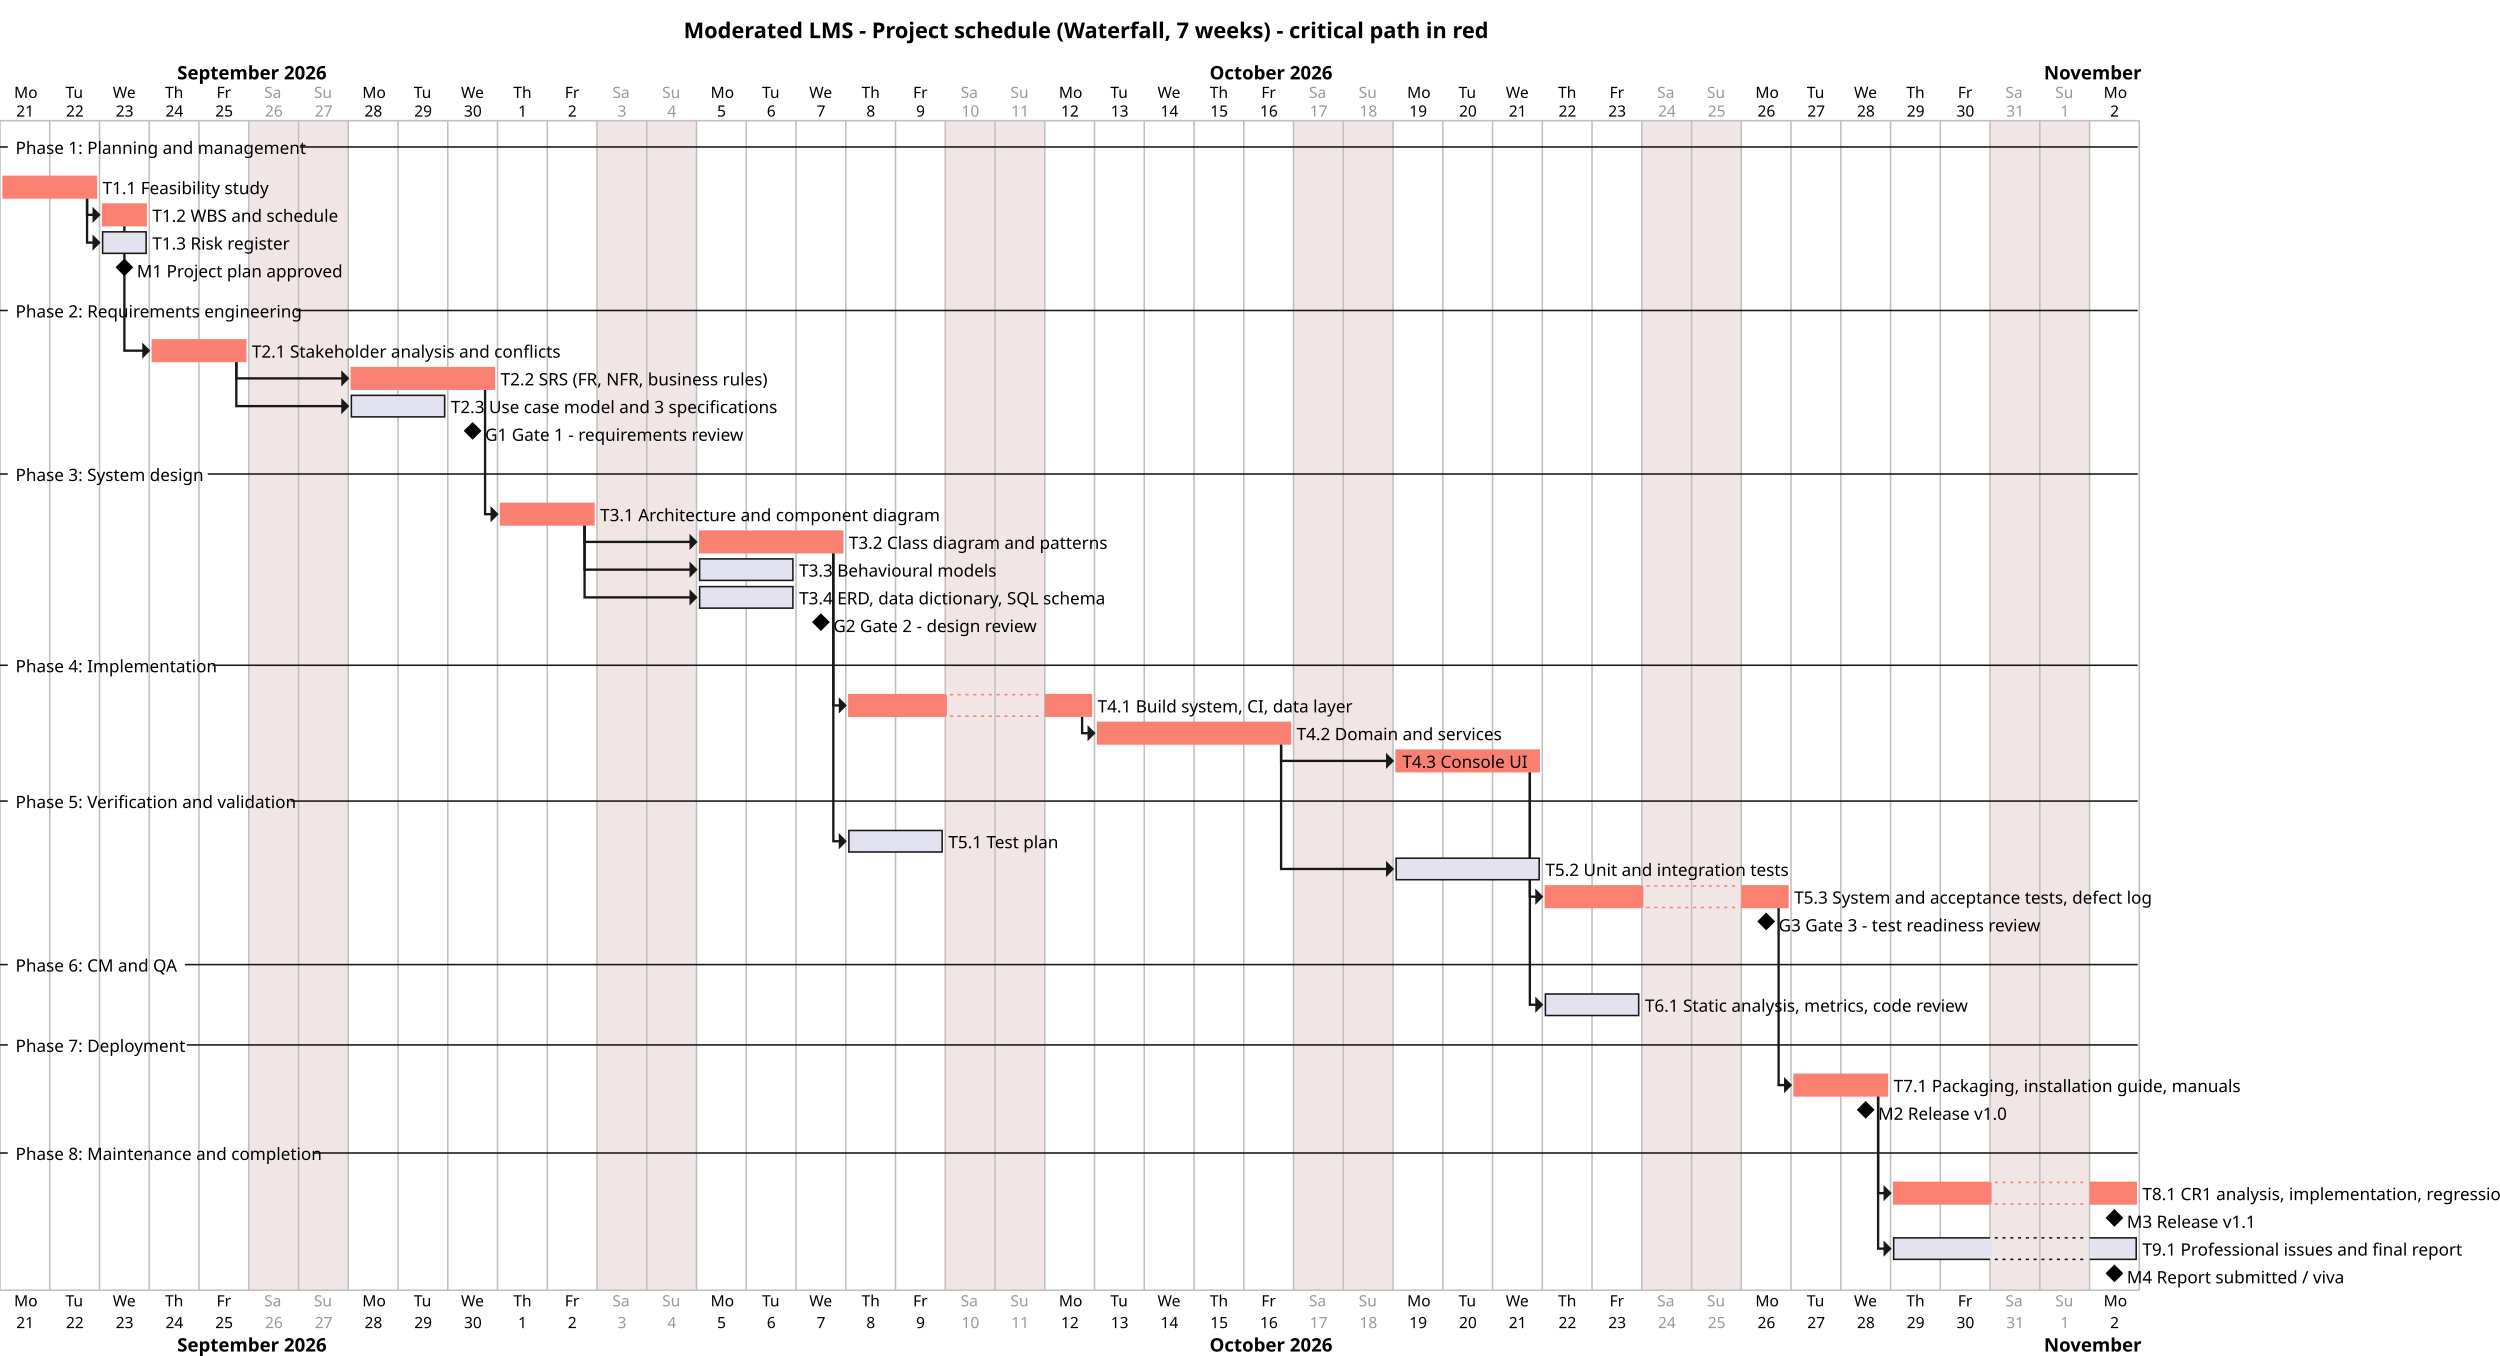
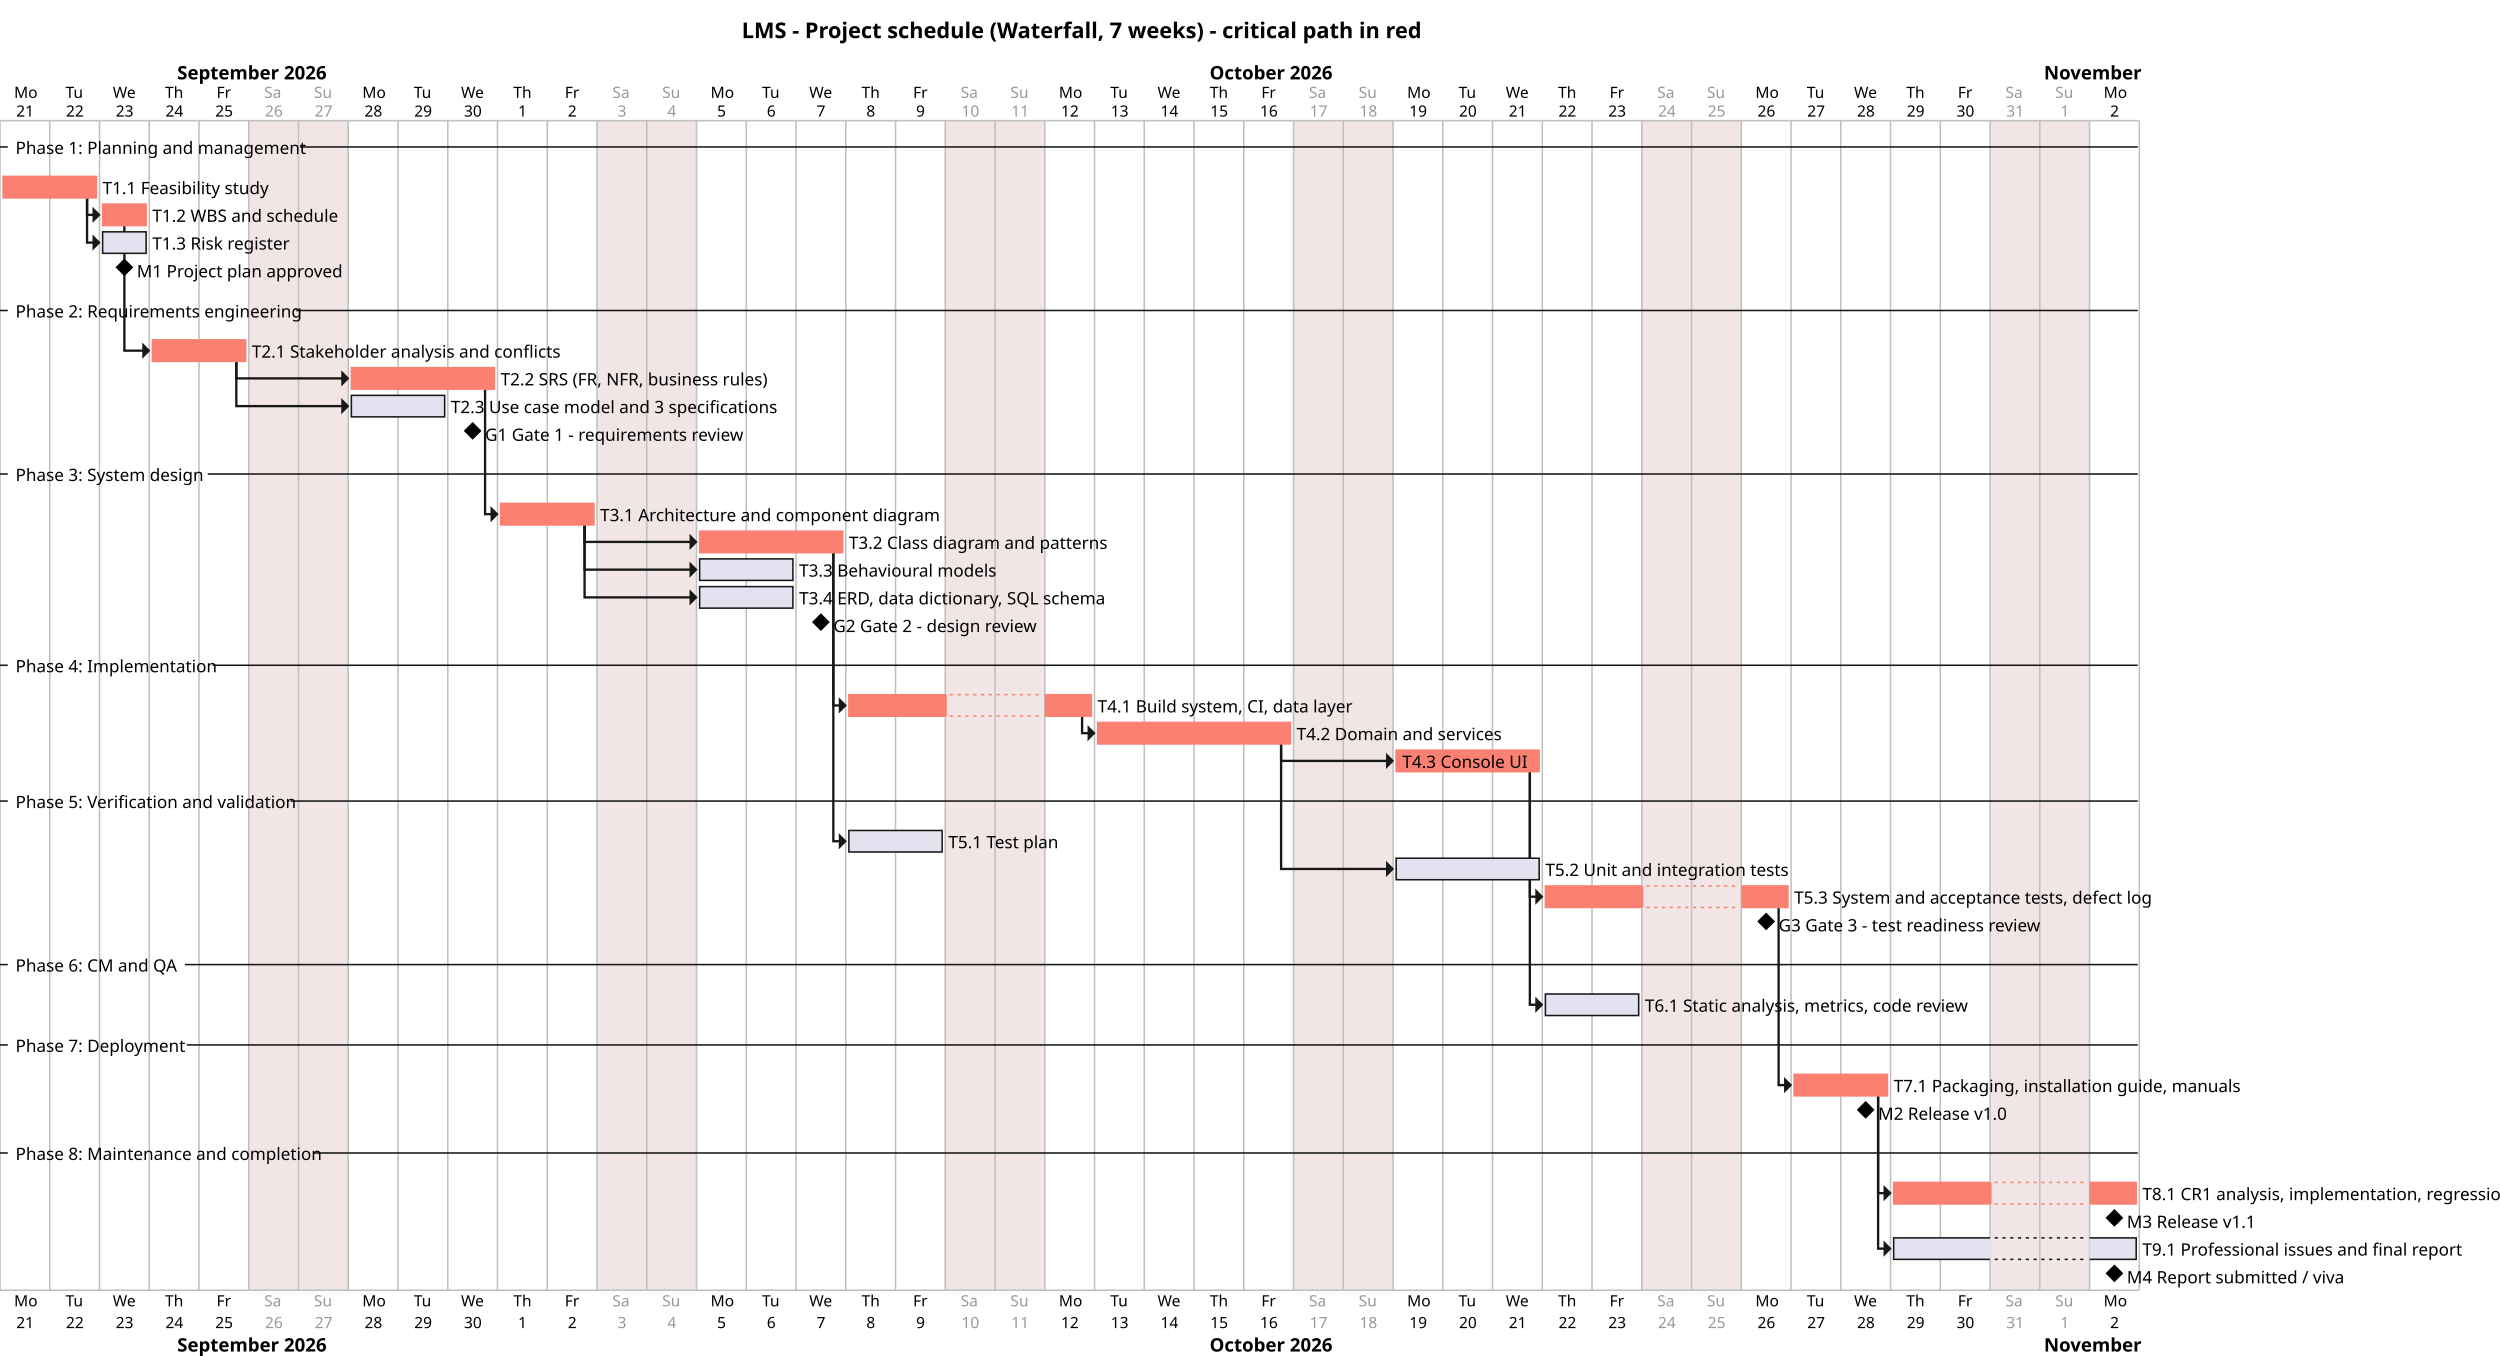
<svg xmlns="http://www.w3.org/2000/svg" contentStyleType="text/css" data-diagram-type="GANTT" height="872px" preserveAspectRatio="none" style="width:1608px;height:872px;background:#FFFFFF;" version="1.1" viewBox="0 0 1608 872" width="1608px" zoomAndPan="magnify">
  <defs />
  <g>
    <g class="title" data-source-line="1">
-       <text fill="#000000" font-family="sans-serif" font-size="14" font-weight="bold" lengthAdjust="spacing" textLength="495.565" x="439.718" y="24.533">Moderated LMS - Project schedule (Waterfall, 7 weeks) - critical path in red</text>
+       <text fill="#000000" font-family="sans-serif" font-size="14" font-weight="bold" lengthAdjust="spacing" textLength="420.889" x="477.056" y="24.533">LMS - Project schedule (Waterfall, 7 weeks) - critical path in red</text>
    </g>
    <rect fill="#F1E5E5" height="752.258" style="stroke:none;stroke-width:1;" width="64" x="160" y="77.609" />
    <rect fill="#F1E5E5" height="752.258" style="stroke:none;stroke-width:1;" width="64" x="384" y="77.609" />
    <rect fill="#F1E5E5" height="752.258" style="stroke:none;stroke-width:1;" width="64" x="608" y="77.609" />
    <rect fill="#F1E5E5" height="752.258" style="stroke:none;stroke-width:1;" width="64" x="832" y="77.609" />
    <rect fill="#F1E5E5" height="752.258" style="stroke:none;stroke-width:1;" width="64" x="1056" y="77.609" />
    <rect fill="#F1E5E5" height="752.258" style="stroke:none;stroke-width:1;" width="64" x="1280" y="77.609" />
    <text fill="#000000" font-family="sans-serif" font-size="10" lengthAdjust="spacing" textLength="13.892" x="9.054" y="62.99">Mo</text>
    <text fill="#000000" font-family="sans-serif" font-size="10" lengthAdjust="spacing" textLength="11.67" x="42.165" y="62.99">Tu</text>
    <text fill="#000000" font-family="sans-serif" font-size="10" lengthAdjust="spacing" textLength="15" x="72.5" y="62.99">We</text>
    <text fill="#000000" font-family="sans-serif" font-size="10" lengthAdjust="spacing" textLength="11.67" x="106.165" y="62.99">Th</text>
    <text fill="#000000" font-family="sans-serif" font-size="10" lengthAdjust="spacing" textLength="9.438" x="139.281" y="62.99">Fr</text>
    <text fill="#989898" font-family="sans-serif" font-size="10" lengthAdjust="spacing" textLength="12.231" x="169.884" y="62.99">Sa</text>
    <text fill="#989898" font-family="sans-serif" font-size="10" lengthAdjust="spacing" textLength="12.231" x="201.884" y="62.99">Su</text>
    <text fill="#000000" font-family="sans-serif" font-size="10" lengthAdjust="spacing" textLength="13.892" x="233.054" y="62.99">Mo</text>
    <text fill="#000000" font-family="sans-serif" font-size="10" lengthAdjust="spacing" textLength="11.67" x="266.165" y="62.99">Tu</text>
    <text fill="#000000" font-family="sans-serif" font-size="10" lengthAdjust="spacing" textLength="15" x="296.5" y="62.99">We</text>
    <text fill="#000000" font-family="sans-serif" font-size="10" lengthAdjust="spacing" textLength="11.67" x="330.165" y="62.99">Th</text>
    <text fill="#000000" font-family="sans-serif" font-size="10" lengthAdjust="spacing" textLength="9.438" x="363.281" y="62.99">Fr</text>
    <text fill="#989898" font-family="sans-serif" font-size="10" lengthAdjust="spacing" textLength="12.231" x="393.884" y="62.99">Sa</text>
    <text fill="#989898" font-family="sans-serif" font-size="10" lengthAdjust="spacing" textLength="12.231" x="425.884" y="62.99">Su</text>
    <text fill="#000000" font-family="sans-serif" font-size="10" lengthAdjust="spacing" textLength="13.892" x="457.054" y="62.99">Mo</text>
    <text fill="#000000" font-family="sans-serif" font-size="10" lengthAdjust="spacing" textLength="11.67" x="490.165" y="62.99">Tu</text>
    <text fill="#000000" font-family="sans-serif" font-size="10" lengthAdjust="spacing" textLength="15" x="520.5" y="62.99">We</text>
    <text fill="#000000" font-family="sans-serif" font-size="10" lengthAdjust="spacing" textLength="11.67" x="554.165" y="62.99">Th</text>
    <text fill="#000000" font-family="sans-serif" font-size="10" lengthAdjust="spacing" textLength="9.438" x="587.281" y="62.99">Fr</text>
    <text fill="#989898" font-family="sans-serif" font-size="10" lengthAdjust="spacing" textLength="12.231" x="617.884" y="62.99">Sa</text>
    <text fill="#989898" font-family="sans-serif" font-size="10" lengthAdjust="spacing" textLength="12.231" x="649.884" y="62.99">Su</text>
    <text fill="#000000" font-family="sans-serif" font-size="10" lengthAdjust="spacing" textLength="13.892" x="681.054" y="62.99">Mo</text>
    <text fill="#000000" font-family="sans-serif" font-size="10" lengthAdjust="spacing" textLength="11.67" x="714.165" y="62.99">Tu</text>
    <text fill="#000000" font-family="sans-serif" font-size="10" lengthAdjust="spacing" textLength="15" x="744.5" y="62.99">We</text>
    <text fill="#000000" font-family="sans-serif" font-size="10" lengthAdjust="spacing" textLength="11.67" x="778.165" y="62.99">Th</text>
    <text fill="#000000" font-family="sans-serif" font-size="10" lengthAdjust="spacing" textLength="9.438" x="811.281" y="62.99">Fr</text>
    <text fill="#989898" font-family="sans-serif" font-size="10" lengthAdjust="spacing" textLength="12.231" x="841.884" y="62.99">Sa</text>
    <text fill="#989898" font-family="sans-serif" font-size="10" lengthAdjust="spacing" textLength="12.231" x="873.884" y="62.99">Su</text>
    <text fill="#000000" font-family="sans-serif" font-size="10" lengthAdjust="spacing" textLength="13.892" x="905.054" y="62.99">Mo</text>
    <text fill="#000000" font-family="sans-serif" font-size="10" lengthAdjust="spacing" textLength="11.67" x="938.165" y="62.99">Tu</text>
    <text fill="#000000" font-family="sans-serif" font-size="10" lengthAdjust="spacing" textLength="15" x="968.5" y="62.99">We</text>
    <text fill="#000000" font-family="sans-serif" font-size="10" lengthAdjust="spacing" textLength="11.67" x="1002.165" y="62.99">Th</text>
    <text fill="#000000" font-family="sans-serif" font-size="10" lengthAdjust="spacing" textLength="9.438" x="1035.281" y="62.99">Fr</text>
    <text fill="#989898" font-family="sans-serif" font-size="10" lengthAdjust="spacing" textLength="12.231" x="1065.884" y="62.99">Sa</text>
    <text fill="#989898" font-family="sans-serif" font-size="10" lengthAdjust="spacing" textLength="12.231" x="1097.884" y="62.99">Su</text>
    <text fill="#000000" font-family="sans-serif" font-size="10" lengthAdjust="spacing" textLength="13.892" x="1129.054" y="62.99">Mo</text>
    <text fill="#000000" font-family="sans-serif" font-size="10" lengthAdjust="spacing" textLength="11.67" x="1162.165" y="62.99">Tu</text>
    <text fill="#000000" font-family="sans-serif" font-size="10" lengthAdjust="spacing" textLength="15" x="1192.5" y="62.99">We</text>
    <text fill="#000000" font-family="sans-serif" font-size="10" lengthAdjust="spacing" textLength="11.67" x="1226.165" y="62.99">Th</text>
    <text fill="#000000" font-family="sans-serif" font-size="10" lengthAdjust="spacing" textLength="9.438" x="1259.281" y="62.99">Fr</text>
    <text fill="#989898" font-family="sans-serif" font-size="10" lengthAdjust="spacing" textLength="12.231" x="1289.884" y="62.99">Sa</text>
    <text fill="#989898" font-family="sans-serif" font-size="10" lengthAdjust="spacing" textLength="12.231" x="1321.884" y="62.99">Su</text>
    <text fill="#000000" font-family="sans-serif" font-size="10" lengthAdjust="spacing" textLength="13.892" x="1353.054" y="62.99">Mo</text>
    <text fill="#000000" font-family="sans-serif" font-size="10" lengthAdjust="spacing" textLength="11.123" x="10.438" y="74.99">21</text>
    <text fill="#000000" font-family="sans-serif" font-size="10" lengthAdjust="spacing" textLength="11.123" x="42.438" y="74.99">22</text>
    <text fill="#000000" font-family="sans-serif" font-size="10" lengthAdjust="spacing" textLength="11.123" x="74.439" y="74.99">23</text>
    <text fill="#000000" font-family="sans-serif" font-size="10" lengthAdjust="spacing" textLength="11.123" x="106.439" y="74.99">24</text>
    <text fill="#000000" font-family="sans-serif" font-size="10" lengthAdjust="spacing" textLength="11.123" x="138.439" y="74.99">25</text>
    <text fill="#989898" font-family="sans-serif" font-size="10" lengthAdjust="spacing" textLength="11.123" x="170.439" y="74.99">26</text>
    <text fill="#989898" font-family="sans-serif" font-size="10" lengthAdjust="spacing" textLength="11.123" x="202.439" y="74.99">27</text>
    <text fill="#000000" font-family="sans-serif" font-size="10" lengthAdjust="spacing" textLength="11.123" x="234.439" y="74.99">28</text>
    <text fill="#000000" font-family="sans-serif" font-size="10" lengthAdjust="spacing" textLength="11.123" x="266.438" y="74.99">29</text>
    <text fill="#000000" font-family="sans-serif" font-size="10" lengthAdjust="spacing" textLength="11.123" x="298.438" y="74.99">30</text>
    <text fill="#000000" font-family="sans-serif" font-size="10" lengthAdjust="spacing" textLength="5.561" x="333.219" y="74.99">1</text>
    <text fill="#000000" font-family="sans-serif" font-size="10" lengthAdjust="spacing" textLength="5.561" x="365.219" y="74.99">2</text>
    <text fill="#989898" font-family="sans-serif" font-size="10" lengthAdjust="spacing" textLength="5.561" x="397.219" y="74.99">3</text>
    <text fill="#989898" font-family="sans-serif" font-size="10" lengthAdjust="spacing" textLength="5.561" x="429.219" y="74.99">4</text>
    <text fill="#000000" font-family="sans-serif" font-size="10" lengthAdjust="spacing" textLength="5.561" x="461.219" y="74.99">5</text>
    <text fill="#000000" font-family="sans-serif" font-size="10" lengthAdjust="spacing" textLength="5.561" x="493.219" y="74.99">6</text>
    <text fill="#000000" font-family="sans-serif" font-size="10" lengthAdjust="spacing" textLength="5.561" x="525.219" y="74.99">7</text>
    <text fill="#000000" font-family="sans-serif" font-size="10" lengthAdjust="spacing" textLength="5.561" x="557.219" y="74.99">8</text>
    <text fill="#000000" font-family="sans-serif" font-size="10" lengthAdjust="spacing" textLength="5.561" x="589.219" y="74.99">9</text>
    <text fill="#989898" font-family="sans-serif" font-size="10" lengthAdjust="spacing" textLength="11.123" x="618.438" y="74.99">10</text>
    <text fill="#989898" font-family="sans-serif" font-size="10" lengthAdjust="spacing" textLength="11.123" x="650.438" y="74.99">11</text>
    <text fill="#000000" font-family="sans-serif" font-size="10" lengthAdjust="spacing" textLength="11.123" x="682.438" y="74.99">12</text>
    <text fill="#000000" font-family="sans-serif" font-size="10" lengthAdjust="spacing" textLength="11.123" x="714.438" y="74.99">13</text>
    <text fill="#000000" font-family="sans-serif" font-size="10" lengthAdjust="spacing" textLength="11.123" x="746.438" y="74.99">14</text>
    <text fill="#000000" font-family="sans-serif" font-size="10" lengthAdjust="spacing" textLength="11.123" x="778.438" y="74.99">15</text>
    <text fill="#000000" font-family="sans-serif" font-size="10" lengthAdjust="spacing" textLength="11.123" x="810.438" y="74.99">16</text>
    <text fill="#989898" font-family="sans-serif" font-size="10" lengthAdjust="spacing" textLength="11.123" x="842.438" y="74.99">17</text>
    <text fill="#989898" font-family="sans-serif" font-size="10" lengthAdjust="spacing" textLength="11.123" x="874.438" y="74.99">18</text>
    <text fill="#000000" font-family="sans-serif" font-size="10" lengthAdjust="spacing" textLength="11.123" x="906.438" y="74.99">19</text>
    <text fill="#000000" font-family="sans-serif" font-size="10" lengthAdjust="spacing" textLength="11.123" x="938.438" y="74.99">20</text>
    <text fill="#000000" font-family="sans-serif" font-size="10" lengthAdjust="spacing" textLength="11.123" x="970.438" y="74.99">21</text>
    <text fill="#000000" font-family="sans-serif" font-size="10" lengthAdjust="spacing" textLength="11.123" x="1002.438" y="74.99">22</text>
    <text fill="#000000" font-family="sans-serif" font-size="10" lengthAdjust="spacing" textLength="11.123" x="1034.438" y="74.99">23</text>
    <text fill="#989898" font-family="sans-serif" font-size="10" lengthAdjust="spacing" textLength="11.123" x="1066.438" y="74.99">24</text>
    <text fill="#989898" font-family="sans-serif" font-size="10" lengthAdjust="spacing" textLength="11.123" x="1098.438" y="74.99">25</text>
    <text fill="#000000" font-family="sans-serif" font-size="10" lengthAdjust="spacing" textLength="11.123" x="1130.438" y="74.99">26</text>
    <text fill="#000000" font-family="sans-serif" font-size="10" lengthAdjust="spacing" textLength="11.123" x="1162.438" y="74.99">27</text>
    <text fill="#000000" font-family="sans-serif" font-size="10" lengthAdjust="spacing" textLength="11.123" x="1194.438" y="74.99">28</text>
    <text fill="#000000" font-family="sans-serif" font-size="10" lengthAdjust="spacing" textLength="11.123" x="1226.438" y="74.99">29</text>
    <text fill="#000000" font-family="sans-serif" font-size="10" lengthAdjust="spacing" textLength="11.123" x="1258.438" y="74.99">30</text>
    <text fill="#989898" font-family="sans-serif" font-size="10" lengthAdjust="spacing" textLength="11.123" x="1290.438" y="74.99">31</text>
    <text fill="#989898" font-family="sans-serif" font-size="10" lengthAdjust="spacing" textLength="5.561" x="1325.219" y="74.99">1</text>
    <text fill="#000000" font-family="sans-serif" font-size="10" lengthAdjust="spacing" textLength="5.561" x="1357.219" y="74.99">2</text>
    <text fill="#000000" font-family="sans-serif" font-size="12" font-weight="bold" lengthAdjust="spacing" textLength="92.051" x="113.975" y="51.066">September 2026</text>
    <text fill="#000000" font-family="sans-serif" font-size="12" font-weight="bold" lengthAdjust="spacing" textLength="76.037" x="777.981" y="51.066">October 2026</text>
    <text fill="#000000" font-family="sans-serif" font-size="12" font-weight="bold" lengthAdjust="spacing" textLength="58.688" x="1314.656" y="51.066">November</text>
    <line style="stroke:#C0C0C0;stroke-width:1;" x1="0" x2="0" y1="77.609" y2="829.867" />
    <line style="stroke:#C0C0C0;stroke-width:1;" x1="32" x2="32" y1="77.609" y2="829.867" />
    <line style="stroke:#C0C0C0;stroke-width:1;" x1="64" x2="64" y1="77.609" y2="829.867" />
    <line style="stroke:#C0C0C0;stroke-width:1;" x1="96" x2="96" y1="77.609" y2="829.867" />
    <line style="stroke:#C0C0C0;stroke-width:1;" x1="128" x2="128" y1="77.609" y2="829.867" />
    <line style="stroke:#C0C0C0;stroke-width:1;" x1="160" x2="160" y1="77.609" y2="829.867" />
    <line style="stroke:#C0C0C0;stroke-width:1;" x1="192" x2="192" y1="77.609" y2="829.867" />
    <line style="stroke:#C0C0C0;stroke-width:1;" x1="224" x2="224" y1="77.609" y2="829.867" />
    <line style="stroke:#C0C0C0;stroke-width:1;" x1="256" x2="256" y1="77.609" y2="829.867" />
    <line style="stroke:#C0C0C0;stroke-width:1;" x1="288" x2="288" y1="77.609" y2="829.867" />
    <line style="stroke:#C0C0C0;stroke-width:1;" x1="320" x2="320" y1="77.609" y2="829.867" />
    <line style="stroke:#C0C0C0;stroke-width:1;" x1="352" x2="352" y1="77.609" y2="829.867" />
    <line style="stroke:#C0C0C0;stroke-width:1;" x1="384" x2="384" y1="77.609" y2="829.867" />
    <line style="stroke:#C0C0C0;stroke-width:1;" x1="416" x2="416" y1="77.609" y2="829.867" />
    <line style="stroke:#C0C0C0;stroke-width:1;" x1="448" x2="448" y1="77.609" y2="829.867" />
    <line style="stroke:#C0C0C0;stroke-width:1;" x1="480" x2="480" y1="77.609" y2="829.867" />
    <line style="stroke:#C0C0C0;stroke-width:1;" x1="512" x2="512" y1="77.609" y2="829.867" />
    <line style="stroke:#C0C0C0;stroke-width:1;" x1="544" x2="544" y1="77.609" y2="829.867" />
    <line style="stroke:#C0C0C0;stroke-width:1;" x1="576" x2="576" y1="77.609" y2="829.867" />
    <line style="stroke:#C0C0C0;stroke-width:1;" x1="608" x2="608" y1="77.609" y2="829.867" />
    <line style="stroke:#C0C0C0;stroke-width:1;" x1="640" x2="640" y1="77.609" y2="829.867" />
    <line style="stroke:#C0C0C0;stroke-width:1;" x1="672" x2="672" y1="77.609" y2="829.867" />
    <line style="stroke:#C0C0C0;stroke-width:1;" x1="704" x2="704" y1="77.609" y2="829.867" />
    <line style="stroke:#C0C0C0;stroke-width:1;" x1="736" x2="736" y1="77.609" y2="829.867" />
    <line style="stroke:#C0C0C0;stroke-width:1;" x1="768" x2="768" y1="77.609" y2="829.867" />
    <line style="stroke:#C0C0C0;stroke-width:1;" x1="800" x2="800" y1="77.609" y2="829.867" />
    <line style="stroke:#C0C0C0;stroke-width:1;" x1="832" x2="832" y1="77.609" y2="829.867" />
    <line style="stroke:#C0C0C0;stroke-width:1;" x1="864" x2="864" y1="77.609" y2="829.867" />
    <line style="stroke:#C0C0C0;stroke-width:1;" x1="896" x2="896" y1="77.609" y2="829.867" />
    <line style="stroke:#C0C0C0;stroke-width:1;" x1="928" x2="928" y1="77.609" y2="829.867" />
    <line style="stroke:#C0C0C0;stroke-width:1;" x1="960" x2="960" y1="77.609" y2="829.867" />
    <line style="stroke:#C0C0C0;stroke-width:1;" x1="992" x2="992" y1="77.609" y2="829.867" />
    <line style="stroke:#C0C0C0;stroke-width:1;" x1="1024" x2="1024" y1="77.609" y2="829.867" />
    <line style="stroke:#C0C0C0;stroke-width:1;" x1="1056" x2="1056" y1="77.609" y2="829.867" />
    <line style="stroke:#C0C0C0;stroke-width:1;" x1="1088" x2="1088" y1="77.609" y2="829.867" />
    <line style="stroke:#C0C0C0;stroke-width:1;" x1="1120" x2="1120" y1="77.609" y2="829.867" />
    <line style="stroke:#C0C0C0;stroke-width:1;" x1="1152" x2="1152" y1="77.609" y2="829.867" />
    <line style="stroke:#C0C0C0;stroke-width:1;" x1="1184" x2="1184" y1="77.609" y2="829.867" />
    <line style="stroke:#C0C0C0;stroke-width:1;" x1="1216" x2="1216" y1="77.609" y2="829.867" />
    <line style="stroke:#C0C0C0;stroke-width:1;" x1="1248" x2="1248" y1="77.609" y2="829.867" />
    <line style="stroke:#C0C0C0;stroke-width:1;" x1="1280" x2="1280" y1="77.609" y2="829.867" />
    <line style="stroke:#C0C0C0;stroke-width:1;" x1="1312" x2="1312" y1="77.609" y2="829.867" />
    <line style="stroke:#C0C0C0;stroke-width:1;" x1="1344" x2="1344" y1="77.609" y2="829.867" />
    <line style="stroke:#C0C0C0;stroke-width:1;" x1="1376" x2="1376" y1="77.609" y2="829.867" />
    <line style="stroke:#C0C0C0;stroke-width:1;" x1="0" x2="1376" y1="77.609" y2="77.609" />
    <line style="stroke:#C0C0C0;stroke-width:1;" x1="0" x2="1376" y1="829.867" y2="829.867" />
    <path d="M56,127.281 L56,138.199 L61,138.199" fill="none" style="stroke:#181818;stroke-width:1.5;" />
    <polygon fill="#181818" points="60,134.199,64,138.199,60,142.199,60,134.199" style="stroke:#181818;stroke-width:1;" />
    <path d="M56,127.281 L56,156.035 L61,156.035" fill="none" style="stroke:#181818;stroke-width:1.5;" />
    <polygon fill="#181818" points="60,152.035,64,156.035,60,160.035,60,152.035" style="stroke:#181818;stroke-width:1;" />
    <path d="M80,145.117 L80,225.543 L93,225.543" fill="none" style="stroke:#181818;stroke-width:1.5;" />
    <polygon fill="#181818" points="92,221.543,96,225.543,92,229.543,92,221.543" style="stroke:#181818;stroke-width:1;" />
    <path d="M152,232.461 L152,243.379 L221,243.379" fill="none" style="stroke:#181818;stroke-width:1.5;" />
    <polygon fill="#181818" points="220,239.379,224,243.379,220,247.379,220,239.379" style="stroke:#181818;stroke-width:1;" />
    <path d="M152,232.461 L152,261.215 L221,261.215" fill="none" style="stroke:#181818;stroke-width:1.5;" />
    <polygon fill="#181818" points="220,257.215,224,261.215,220,265.215,220,257.215" style="stroke:#181818;stroke-width:1;" />
    <path d="M312,250.297 L312,330.723 L317,330.723" fill="none" style="stroke:#181818;stroke-width:1.5;" />
    <polygon fill="#181818" points="316,326.723,320,330.723,316,334.723,316,326.723" style="stroke:#181818;stroke-width:1;" />
    <path d="M376,337.641 L376,348.559 L445,348.559" fill="none" style="stroke:#181818;stroke-width:1.5;" />
    <polygon fill="#181818" points="444,344.559,448,348.559,444,352.559,444,344.559" style="stroke:#181818;stroke-width:1;" />
    <path d="M376,337.641 L376,366.394 L445,366.394" fill="none" style="stroke:#181818;stroke-width:1.5;" />
    <polygon fill="#181818" points="444,362.394,448,366.394,444,370.394,444,362.394" style="stroke:#181818;stroke-width:1;" />
    <path d="M376,337.641 L376,384.231 L445,384.231" fill="none" style="stroke:#181818;stroke-width:1.5;" />
    <polygon fill="#181818" points="444,380.231,448,384.231,444,388.231,444,380.231" style="stroke:#181818;stroke-width:1;" />
    <path d="M536,355.477 L536,453.738 L541,453.738" fill="none" style="stroke:#181818;stroke-width:1.5;" />
    <polygon fill="#181818" points="540,449.738,544,453.738,540,457.738,540,449.738" style="stroke:#181818;stroke-width:1;" />
    <path d="M696,460.656 L696,471.574 L701,471.574" fill="none" style="stroke:#181818;stroke-width:1.5;" />
    <polygon fill="#181818" points="700,467.574,704,471.574,700,475.574,700,467.574" style="stroke:#181818;stroke-width:1;" />
    <path d="M824,478.492 L824,489.41 L893,489.41" fill="none" style="stroke:#181818;stroke-width:1.5;" />
    <polygon fill="#181818" points="892,485.41,896,489.41,892,493.41,892,485.41" style="stroke:#181818;stroke-width:1;" />
    <path d="M536,355.477 L536,541.082 L541,541.082" fill="none" style="stroke:#181818;stroke-width:1.5;" />
    <polygon fill="#181818" points="540,537.082,544,541.082,540,545.082,540,537.082" style="stroke:#181818;stroke-width:1;" />
    <path d="M824,478.492 L824,558.918 L893,558.918" fill="none" style="stroke:#181818;stroke-width:1.5;" />
    <polygon fill="#181818" points="892,554.918,896,558.918,892,562.918,892,554.918" style="stroke:#181818;stroke-width:1;" />
    <path d="M984,496.328 L984,576.754 L989,576.754" fill="none" style="stroke:#181818;stroke-width:1.5;" />
    <polygon fill="#181818" points="988,572.754,992,576.754,988,580.754,988,572.754" style="stroke:#181818;stroke-width:1;" />
    <path d="M984,496.328 L984,646.262 L989,646.262" fill="none" style="stroke:#181818;stroke-width:1.5;" />
    <polygon fill="#181818" points="988,642.262,992,646.262,988,650.262,988,642.262" style="stroke:#181818;stroke-width:1;" />
    <path d="M1144,583.672 L1144,697.934 L1149,697.934" fill="none" style="stroke:#181818;stroke-width:1.5;" />
    <polygon fill="#181818" points="1148,693.934,1152,697.934,1148,701.934,1148,693.934" style="stroke:#181818;stroke-width:1;" />
    <path d="M1208,704.852 L1208,767.441 L1213,767.441" fill="none" style="stroke:#181818;stroke-width:1.5;" />
    <polygon fill="#181818" points="1212,763.441,1216,767.441,1212,771.441,1212,763.441" style="stroke:#181818;stroke-width:1;" />
    <path d="M1208,704.852 L1208,803.113 L1213,803.113" fill="none" style="stroke:#181818;stroke-width:1.5;" />
    <polygon fill="#181818" points="1212,799.113,1216,803.113,1212,807.113,1212,799.113" style="stroke:#181818;stroke-width:1;" />
    <line style="stroke:#181818;stroke-width:1;" x1="0" x2="5" y1="94.527" y2="94.527" />
    <line style="stroke:#181818;stroke-width:1;" x1="192.96" x2="1375" y1="94.527" y2="94.527" />
    <rect fill="#FA8072" height="13.836" style="stroke:none;stroke-width:1;" width="60" x="2" y="113.445" />
    <rect fill="none" height="13.836" style="stroke:#FA8072;stroke-width:1;" width="60" x="2" y="113.445" />
    <rect fill="#FA8072" height="13.836" style="stroke:none;stroke-width:1;" width="28" x="66" y="131.281" />
    <rect fill="none" height="13.836" style="stroke:#FA8072;stroke-width:1;" width="28" x="66" y="131.281" />
    <rect fill="#E2E2F0" height="13.836" style="stroke:none;stroke-width:1;" width="28" x="66" y="149.117" />
    <rect fill="none" height="13.836" style="stroke:#181818;stroke-width:1;" width="28" x="66" y="149.117" />
    <polygon fill="#000000" points="80,166.953,85,171.953,80,176.953,75,171.953" style="stroke:#000000;stroke-width:1;" />
    <line style="stroke:#181818;stroke-width:1;" x1="0" x2="5" y1="199.707" y2="199.707" />
    <line style="stroke:#181818;stroke-width:1;" x1="190.5" x2="1375" y1="199.707" y2="199.707" />
    <rect fill="#FA8072" height="13.836" style="stroke:none;stroke-width:1;" width="60" x="98" y="218.625" />
    <rect fill="none" height="13.836" style="stroke:#FA8072;stroke-width:1;" width="60" x="98" y="218.625" />
    <rect fill="#FA8072" height="13.836" style="stroke:none;stroke-width:1;" width="92" x="226" y="236.461" />
    <rect fill="none" height="13.836" style="stroke:#FA8072;stroke-width:1;" width="92" x="226" y="236.461" />
    <rect fill="#E2E2F0" height="13.836" style="stroke:none;stroke-width:1;" width="60" x="226" y="254.297" />
    <rect fill="none" height="13.836" style="stroke:#181818;stroke-width:1;" width="60" x="226" y="254.297" />
    <polygon fill="#000000" points="304,272.133,309,277.133,304,282.133,299,277.133" style="stroke:#000000;stroke-width:1;" />
    <line style="stroke:#181818;stroke-width:1;" x1="0" x2="5" y1="304.887" y2="304.887" />
    <line style="stroke:#181818;stroke-width:1;" x1="133.621" x2="1375" y1="304.887" y2="304.887" />
    <rect fill="#FA8072" height="13.836" style="stroke:none;stroke-width:1;" width="60" x="322" y="323.805" />
    <rect fill="none" height="13.836" style="stroke:#FA8072;stroke-width:1;" width="60" x="322" y="323.805" />
    <rect fill="#FA8072" height="13.836" style="stroke:none;stroke-width:1;" width="92" x="450" y="341.641" />
    <rect fill="none" height="13.836" style="stroke:#FA8072;stroke-width:1;" width="92" x="450" y="341.641" />
    <rect fill="#E2E2F0" height="13.836" style="stroke:none;stroke-width:1;" width="60" x="450" y="359.477" />
    <rect fill="none" height="13.836" style="stroke:#181818;stroke-width:1;" width="60" x="450" y="359.477" />
    <rect fill="#E2E2F0" height="13.836" style="stroke:none;stroke-width:1;" width="60" x="450" y="377.312" />
    <rect fill="none" height="13.836" style="stroke:#181818;stroke-width:1;" width="60" x="450" y="377.312" />
    <polygon fill="#000000" points="528,395.148,533,400.148,528,405.148,523,400.148" style="stroke:#000000;stroke-width:1;" />
    <line style="stroke:#181818;stroke-width:1;" x1="0" x2="5" y1="427.902" y2="427.902" />
    <line style="stroke:#181818;stroke-width:1;" x1="136.682" x2="1375" y1="427.902" y2="427.902" />
    <rect fill="#FA8072" height="13.836" style="stroke:none;stroke-width:1;" width="63" x="546" y="446.82" />
    <path d="M608,460.656 L546,460.656 L546,446.82 L608,446.82" fill="none" style="stroke:#FA8072;stroke-width:1;" />
    <rect fill="#FA8072" height="13.836" style="stroke:none;stroke-width:1;" width="30" x="672" y="446.82" />
    <path d="M672,446.82 L702,446.82 L702,460.656 L672,460.656" fill="none" style="stroke:#FA8072;stroke-width:1;" />
    <line style="stroke:#FA8072;stroke-width:1;stroke-dasharray:2,3;" x1="611" x2="669" y1="446.82" y2="446.82" />
    <line style="stroke:#FA8072;stroke-width:1;stroke-dasharray:2,3;" x1="611" x2="669" y1="460.656" y2="460.656" />
    <rect fill="#FA8072" height="13.836" style="stroke:none;stroke-width:1;" width="124" x="706" y="464.656" />
    <rect fill="none" height="13.836" style="stroke:#FA8072;stroke-width:1;" width="124" x="706" y="464.656" />
    <rect fill="#FA8072" height="13.836" style="stroke:none;stroke-width:1;" width="92" x="898" y="482.492" />
    <rect fill="none" height="13.836" style="stroke:#FA8072;stroke-width:1;" width="92" x="898" y="482.492" />
    <line style="stroke:#181818;stroke-width:1;" x1="0" x2="5" y1="515.246" y2="515.246" />
    <line style="stroke:#181818;stroke-width:1;" x1="186.832" x2="1375" y1="515.246" y2="515.246" />
    <rect fill="#E2E2F0" height="13.836" style="stroke:none;stroke-width:1;" width="60" x="546" y="534.164" />
    <rect fill="none" height="13.836" style="stroke:#181818;stroke-width:1;" width="60" x="546" y="534.164" />
    <rect fill="#E2E2F0" height="13.836" style="stroke:none;stroke-width:1;" width="92" x="898" y="552" />
    <rect fill="none" height="13.836" style="stroke:#181818;stroke-width:1;" width="92" x="898" y="552" />
    <rect fill="#FA8072" height="13.836" style="stroke:none;stroke-width:1;" width="63" x="994" y="569.836" />
    <path d="M1056,583.672 L994,583.672 L994,569.836 L1056,569.836" fill="none" style="stroke:#FA8072;stroke-width:1;" />
    <rect fill="#FA8072" height="13.836" style="stroke:none;stroke-width:1;" width="30" x="1120" y="569.836" />
    <path d="M1120,569.836 L1150,569.836 L1150,583.672 L1120,583.672" fill="none" style="stroke:#FA8072;stroke-width:1;" />
    <line style="stroke:#FA8072;stroke-width:1;stroke-dasharray:2,3;" x1="1059" x2="1117" y1="569.836" y2="569.836" />
    <line style="stroke:#FA8072;stroke-width:1;stroke-dasharray:2,3;" x1="1059" x2="1117" y1="583.672" y2="583.672" />
    <polygon fill="#000000" points="1136,587.672,1141,592.672,1136,597.672,1131,592.672" style="stroke:#000000;stroke-width:1;" />
    <line style="stroke:#181818;stroke-width:1;" x1="0" x2="5" y1="620.426" y2="620.426" />
    <line style="stroke:#181818;stroke-width:1;" x1="118.941" x2="1375" y1="620.426" y2="620.426" />
    <rect fill="#E2E2F0" height="13.836" style="stroke:none;stroke-width:1;" width="60" x="994" y="639.344" />
    <rect fill="none" height="13.836" style="stroke:#181818;stroke-width:1;" width="60" x="994" y="639.344" />
    <line style="stroke:#181818;stroke-width:1;" x1="0" x2="5" y1="672.098" y2="672.098" />
    <line style="stroke:#181818;stroke-width:1;" x1="120.171" x2="1375" y1="672.098" y2="672.098" />
    <rect fill="#FA8072" height="13.836" style="stroke:none;stroke-width:1;" width="60" x="1154" y="691.016" />
    <rect fill="none" height="13.836" style="stroke:#FA8072;stroke-width:1;" width="60" x="1154" y="691.016" />
    <polygon fill="#000000" points="1200,708.852,1205,713.852,1200,718.852,1195,713.852" style="stroke:#000000;stroke-width:1;" />
    <line style="stroke:#181818;stroke-width:1;" x1="0" x2="5" y1="741.606" y2="741.606" />
    <line style="stroke:#181818;stroke-width:1;" x1="202.124" x2="1375" y1="741.606" y2="741.606" />
    <rect fill="#FA8072" height="13.836" style="stroke:none;stroke-width:1;" width="63" x="1218" y="760.523" />
    <path d="M1280,774.359 L1218,774.359 L1218,760.523 L1280,760.523" fill="none" style="stroke:#FA8072;stroke-width:1;" />
    <rect fill="#FA8072" height="13.836" style="stroke:none;stroke-width:1;" width="30" x="1344" y="760.523" />
    <path d="M1344,760.523 L1374,760.523 L1374,774.359 L1344,774.359" fill="none" style="stroke:#FA8072;stroke-width:1;" />
    <line style="stroke:#FA8072;stroke-width:1;stroke-dasharray:2,3;" x1="1283" x2="1341" y1="760.523" y2="760.523" />
    <line style="stroke:#FA8072;stroke-width:1;stroke-dasharray:2,3;" x1="1283" x2="1341" y1="774.359" y2="774.359" />
    <polygon fill="#000000" points="1360,778.359,1365,783.359,1360,788.359,1355,783.359" style="stroke:#000000;stroke-width:1;" />
    <rect fill="#E2E2F0" height="13.836" style="stroke:none;stroke-width:1;" width="63" x="1218" y="796.195" />
    <path d="M1280,810.031 L1218,810.031 L1218,796.195 L1280,796.195" fill="none" style="stroke:#181818;stroke-width:1;" />
    <rect fill="#E2E2F0" height="13.836" style="stroke:none;stroke-width:1;" width="30" x="1344" y="796.195" />
    <path d="M1344,796.195 L1374,796.195 L1374,810.031 L1344,810.031" fill="none" style="stroke:#181818;stroke-width:1;" />
    <line style="stroke:#181818;stroke-width:1;stroke-dasharray:2,3;" x1="1283" x2="1341" y1="796.195" y2="796.195" />
    <line style="stroke:#181818;stroke-width:1;stroke-dasharray:2,3;" x1="1283" x2="1341" y1="810.031" y2="810.031" />
    <polygon fill="#000000" points="1360,814.031,1365,819.031,1360,824.031,1355,819.031" style="stroke:#000000;stroke-width:1;" />
    <text fill="#000000" font-family="sans-serif" font-size="11" lengthAdjust="spacing" textLength="177.96" x="10" y="99.028">Phase 1: Planning and management</text>
    <text fill="#000000" font-family="sans-serif" font-size="11" lengthAdjust="spacing" textLength="103.318" x="66" y="124.864">T1.1 Feasibility study</text>
    <text fill="#000000" font-family="sans-serif" font-size="11" lengthAdjust="spacing" textLength="118.621" x="98" y="142.7">T1.2 WBS and schedule</text>
    <text fill="#000000" font-family="sans-serif" font-size="11" lengthAdjust="spacing" textLength="86.19" x="98" y="160.536">T1.3 Risk register</text>
    <text fill="#000000" font-family="sans-serif" font-size="11" lengthAdjust="spacing" textLength="125.351" x="88" y="178.372">M1 Project plan approved</text>
    <text fill="#000000" font-family="sans-serif" font-size="11" lengthAdjust="spacing" textLength="175.5" x="10" y="204.208">Phase 2: Requirements engineering</text>
    <text fill="#000000" font-family="sans-serif" font-size="11" lengthAdjust="spacing" textLength="190.77" x="162" y="230.044">T2.1 Stakeholder analysis and conflicts</text>
    <text fill="#000000" font-family="sans-serif" font-size="11" lengthAdjust="spacing" textLength="177.875" x="322" y="247.88">T2.2 SRS (FR, NFR, business rules)</text>
    <text fill="#000000" font-family="sans-serif" font-size="11" lengthAdjust="spacing" textLength="203.607" x="290" y="265.716">T2.3 Use case model and 3 specifications</text>
    <text fill="#000000" font-family="sans-serif" font-size="11" lengthAdjust="spacing" textLength="159.565" x="312" y="283.552">G1 Gate 1 - requirements review</text>
    <text fill="#000000" font-family="sans-serif" font-size="11" lengthAdjust="spacing" textLength="118.621" x="10" y="309.388">Phase 3: System design</text>
    <text fill="#000000" font-family="sans-serif" font-size="11" lengthAdjust="spacing" textLength="205.444" x="386" y="335.224">T3.1 Architecture and component diagram</text>
    <text fill="#000000" font-family="sans-serif" font-size="11" lengthAdjust="spacing" textLength="159.581" x="546" y="353.06">T3.2 Class diagram and patterns</text>
    <text fill="#000000" font-family="sans-serif" font-size="11" lengthAdjust="spacing" textLength="121.677" x="514" y="370.896">T3.3 Behavioural models</text>
    <text fill="#000000" font-family="sans-serif" font-size="11" lengthAdjust="spacing" textLength="195.642" x="514" y="388.731">T3.4 ERD, data dictionary, SQL schema</text>
    <text fill="#000000" font-family="sans-serif" font-size="11" lengthAdjust="spacing" textLength="127.784" x="536" y="406.567">G2 Gate 2 - design review</text>
    <text fill="#000000" font-family="sans-serif" font-size="11" lengthAdjust="spacing" textLength="121.682" x="10" y="432.403">Phase 4: Implementation</text>
    <text fill="#000000" font-family="sans-serif" font-size="11" lengthAdjust="spacing" textLength="158.952" x="706" y="458.239">T4.1 Build system, CI, data layer</text>
    <text fill="#000000" font-family="sans-serif" font-size="11" lengthAdjust="spacing" textLength="127.778" x="834" y="476.075">T4.2 Domain and services</text>
    <text fill="#000000" font-family="sans-serif" font-size="11" lengthAdjust="spacing" textLength="79.481" x="902" y="493.911">T4.3 Console UI</text>
    <text fill="#000000" font-family="sans-serif" font-size="11" lengthAdjust="spacing" textLength="171.832" x="10" y="519.747">Phase 5: Verification and validation</text>
    <text fill="#000000" font-family="sans-serif" font-size="11" lengthAdjust="spacing" textLength="70.313" x="610" y="545.583">T5.1 Test plan</text>
    <text fill="#000000" font-family="sans-serif" font-size="11" lengthAdjust="spacing" textLength="146.749" x="994" y="563.419">T5.2 Unit and integration tests</text>
    <text fill="#000000" font-family="sans-serif" font-size="11" lengthAdjust="spacing" textLength="222.567" x="1154" y="581.255">T5.3 System and acceptance tests, defect log</text>
    <text fill="#000000" font-family="sans-serif" font-size="11" lengthAdjust="spacing" textLength="163.851" x="1144" y="599.091">G3 Gate 3 - test readiness review</text>
    <text fill="#000000" font-family="sans-serif" font-size="11" lengthAdjust="spacing" textLength="103.941" x="10" y="624.927">Phase 6: CM and QA</text>
    <text fill="#000000" font-family="sans-serif" font-size="11" lengthAdjust="spacing" textLength="201.738" x="1058" y="650.763">T6.1 Static analysis, metrics, code review</text>
    <text fill="#000000" font-family="sans-serif" font-size="11" lengthAdjust="spacing" textLength="105.171" x="10" y="676.599">Phase 7: Deployment</text>
    <text fill="#000000" font-family="sans-serif" font-size="11" lengthAdjust="spacing" textLength="212.185" x="1218" y="702.435">T7.1 Packaging, installation guide, manuals</text>
    <text fill="#000000" font-family="sans-serif" font-size="11" lengthAdjust="spacing" textLength="82.543" x="1208" y="720.27">M2 Release v1.0</text>
    <text fill="#000000" font-family="sans-serif" font-size="11" lengthAdjust="spacing" textLength="187.124" x="10" y="746.106">Phase 8: Maintenance and completion</text>
    <text fill="#000000" font-family="sans-serif" font-size="11" lengthAdjust="spacing" textLength="228.046" x="1378" y="771.942">T8.1 CR1 analysis, implementation, regression</text>
    <text fill="#000000" font-family="sans-serif" font-size="11" lengthAdjust="spacing" textLength="82.543" x="1368" y="789.778">M3 Release v1.1</text>
    <text fill="#000000" font-family="sans-serif" font-size="11" lengthAdjust="spacing" textLength="196.27" x="1378" y="807.614">T9.1 Professional issues and final report</text>
    <text fill="#000000" font-family="sans-serif" font-size="11" lengthAdjust="spacing" textLength="130.829" x="1368" y="825.45">M4 Report submitted / viva</text>
    <text fill="#000000" font-family="sans-serif" font-size="10" lengthAdjust="spacing" textLength="13.892" x="9.054" y="840.248">Mo</text>
    <text fill="#000000" font-family="sans-serif" font-size="10" lengthAdjust="spacing" textLength="11.67" x="42.165" y="840.248">Tu</text>
    <text fill="#000000" font-family="sans-serif" font-size="10" lengthAdjust="spacing" textLength="15" x="72.5" y="840.248">We</text>
    <text fill="#000000" font-family="sans-serif" font-size="10" lengthAdjust="spacing" textLength="11.67" x="106.165" y="840.248">Th</text>
    <text fill="#000000" font-family="sans-serif" font-size="10" lengthAdjust="spacing" textLength="9.438" x="139.281" y="840.248">Fr</text>
    <text fill="#989898" font-family="sans-serif" font-size="10" lengthAdjust="spacing" textLength="12.231" x="169.884" y="840.248">Sa</text>
    <text fill="#989898" font-family="sans-serif" font-size="10" lengthAdjust="spacing" textLength="12.231" x="201.884" y="840.248">Su</text>
    <text fill="#000000" font-family="sans-serif" font-size="10" lengthAdjust="spacing" textLength="13.892" x="233.054" y="840.248">Mo</text>
    <text fill="#000000" font-family="sans-serif" font-size="10" lengthAdjust="spacing" textLength="11.67" x="266.165" y="840.248">Tu</text>
    <text fill="#000000" font-family="sans-serif" font-size="10" lengthAdjust="spacing" textLength="15" x="296.5" y="840.248">We</text>
    <text fill="#000000" font-family="sans-serif" font-size="10" lengthAdjust="spacing" textLength="11.67" x="330.165" y="840.248">Th</text>
    <text fill="#000000" font-family="sans-serif" font-size="10" lengthAdjust="spacing" textLength="9.438" x="363.281" y="840.248">Fr</text>
    <text fill="#989898" font-family="sans-serif" font-size="10" lengthAdjust="spacing" textLength="12.231" x="393.884" y="840.248">Sa</text>
    <text fill="#989898" font-family="sans-serif" font-size="10" lengthAdjust="spacing" textLength="12.231" x="425.884" y="840.248">Su</text>
    <text fill="#000000" font-family="sans-serif" font-size="10" lengthAdjust="spacing" textLength="13.892" x="457.054" y="840.248">Mo</text>
    <text fill="#000000" font-family="sans-serif" font-size="10" lengthAdjust="spacing" textLength="11.67" x="490.165" y="840.248">Tu</text>
    <text fill="#000000" font-family="sans-serif" font-size="10" lengthAdjust="spacing" textLength="15" x="520.5" y="840.248">We</text>
    <text fill="#000000" font-family="sans-serif" font-size="10" lengthAdjust="spacing" textLength="11.67" x="554.165" y="840.248">Th</text>
    <text fill="#000000" font-family="sans-serif" font-size="10" lengthAdjust="spacing" textLength="9.438" x="587.281" y="840.248">Fr</text>
    <text fill="#989898" font-family="sans-serif" font-size="10" lengthAdjust="spacing" textLength="12.231" x="617.884" y="840.248">Sa</text>
    <text fill="#989898" font-family="sans-serif" font-size="10" lengthAdjust="spacing" textLength="12.231" x="649.884" y="840.248">Su</text>
    <text fill="#000000" font-family="sans-serif" font-size="10" lengthAdjust="spacing" textLength="13.892" x="681.054" y="840.248">Mo</text>
    <text fill="#000000" font-family="sans-serif" font-size="10" lengthAdjust="spacing" textLength="11.67" x="714.165" y="840.248">Tu</text>
    <text fill="#000000" font-family="sans-serif" font-size="10" lengthAdjust="spacing" textLength="15" x="744.5" y="840.248">We</text>
    <text fill="#000000" font-family="sans-serif" font-size="10" lengthAdjust="spacing" textLength="11.67" x="778.165" y="840.248">Th</text>
    <text fill="#000000" font-family="sans-serif" font-size="10" lengthAdjust="spacing" textLength="9.438" x="811.281" y="840.248">Fr</text>
    <text fill="#989898" font-family="sans-serif" font-size="10" lengthAdjust="spacing" textLength="12.231" x="841.884" y="840.248">Sa</text>
    <text fill="#989898" font-family="sans-serif" font-size="10" lengthAdjust="spacing" textLength="12.231" x="873.884" y="840.248">Su</text>
    <text fill="#000000" font-family="sans-serif" font-size="10" lengthAdjust="spacing" textLength="13.892" x="905.054" y="840.248">Mo</text>
    <text fill="#000000" font-family="sans-serif" font-size="10" lengthAdjust="spacing" textLength="11.67" x="938.165" y="840.248">Tu</text>
    <text fill="#000000" font-family="sans-serif" font-size="10" lengthAdjust="spacing" textLength="15" x="968.5" y="840.248">We</text>
    <text fill="#000000" font-family="sans-serif" font-size="10" lengthAdjust="spacing" textLength="11.67" x="1002.165" y="840.248">Th</text>
    <text fill="#000000" font-family="sans-serif" font-size="10" lengthAdjust="spacing" textLength="9.438" x="1035.281" y="840.248">Fr</text>
    <text fill="#989898" font-family="sans-serif" font-size="10" lengthAdjust="spacing" textLength="12.231" x="1065.884" y="840.248">Sa</text>
    <text fill="#989898" font-family="sans-serif" font-size="10" lengthAdjust="spacing" textLength="12.231" x="1097.884" y="840.248">Su</text>
    <text fill="#000000" font-family="sans-serif" font-size="10" lengthAdjust="spacing" textLength="13.892" x="1129.054" y="840.248">Mo</text>
    <text fill="#000000" font-family="sans-serif" font-size="10" lengthAdjust="spacing" textLength="11.67" x="1162.165" y="840.248">Tu</text>
    <text fill="#000000" font-family="sans-serif" font-size="10" lengthAdjust="spacing" textLength="15" x="1192.5" y="840.248">We</text>
    <text fill="#000000" font-family="sans-serif" font-size="10" lengthAdjust="spacing" textLength="11.67" x="1226.165" y="840.248">Th</text>
    <text fill="#000000" font-family="sans-serif" font-size="10" lengthAdjust="spacing" textLength="9.438" x="1259.281" y="840.248">Fr</text>
    <text fill="#989898" font-family="sans-serif" font-size="10" lengthAdjust="spacing" textLength="12.231" x="1289.884" y="840.248">Sa</text>
    <text fill="#989898" font-family="sans-serif" font-size="10" lengthAdjust="spacing" textLength="12.231" x="1321.884" y="840.248">Su</text>
    <text fill="#000000" font-family="sans-serif" font-size="10" lengthAdjust="spacing" textLength="13.892" x="1353.054" y="840.248">Mo</text>
    <text fill="#000000" font-family="sans-serif" font-size="10" lengthAdjust="spacing" textLength="11.123" x="10.438" y="854.248">21</text>
    <text fill="#000000" font-family="sans-serif" font-size="10" lengthAdjust="spacing" textLength="11.123" x="42.438" y="854.248">22</text>
    <text fill="#000000" font-family="sans-serif" font-size="10" lengthAdjust="spacing" textLength="11.123" x="74.439" y="854.248">23</text>
    <text fill="#000000" font-family="sans-serif" font-size="10" lengthAdjust="spacing" textLength="11.123" x="106.439" y="854.248">24</text>
    <text fill="#000000" font-family="sans-serif" font-size="10" lengthAdjust="spacing" textLength="11.123" x="138.439" y="854.248">25</text>
    <text fill="#989898" font-family="sans-serif" font-size="10" lengthAdjust="spacing" textLength="11.123" x="170.439" y="854.248">26</text>
    <text fill="#989898" font-family="sans-serif" font-size="10" lengthAdjust="spacing" textLength="11.123" x="202.439" y="854.248">27</text>
    <text fill="#000000" font-family="sans-serif" font-size="10" lengthAdjust="spacing" textLength="11.123" x="234.439" y="854.248">28</text>
    <text fill="#000000" font-family="sans-serif" font-size="10" lengthAdjust="spacing" textLength="11.123" x="266.438" y="854.248">29</text>
    <text fill="#000000" font-family="sans-serif" font-size="10" lengthAdjust="spacing" textLength="11.123" x="298.438" y="854.248">30</text>
    <text fill="#000000" font-family="sans-serif" font-size="10" lengthAdjust="spacing" textLength="5.561" x="333.219" y="854.248">1</text>
    <text fill="#000000" font-family="sans-serif" font-size="10" lengthAdjust="spacing" textLength="5.561" x="365.219" y="854.248">2</text>
    <text fill="#989898" font-family="sans-serif" font-size="10" lengthAdjust="spacing" textLength="5.561" x="397.219" y="854.248">3</text>
    <text fill="#989898" font-family="sans-serif" font-size="10" lengthAdjust="spacing" textLength="5.561" x="429.219" y="854.248">4</text>
    <text fill="#000000" font-family="sans-serif" font-size="10" lengthAdjust="spacing" textLength="5.561" x="461.219" y="854.248">5</text>
    <text fill="#000000" font-family="sans-serif" font-size="10" lengthAdjust="spacing" textLength="5.561" x="493.219" y="854.248">6</text>
    <text fill="#000000" font-family="sans-serif" font-size="10" lengthAdjust="spacing" textLength="5.561" x="525.219" y="854.248">7</text>
    <text fill="#000000" font-family="sans-serif" font-size="10" lengthAdjust="spacing" textLength="5.561" x="557.219" y="854.248">8</text>
    <text fill="#000000" font-family="sans-serif" font-size="10" lengthAdjust="spacing" textLength="5.561" x="589.219" y="854.248">9</text>
    <text fill="#989898" font-family="sans-serif" font-size="10" lengthAdjust="spacing" textLength="11.123" x="618.438" y="854.248">10</text>
    <text fill="#989898" font-family="sans-serif" font-size="10" lengthAdjust="spacing" textLength="11.123" x="650.438" y="854.248">11</text>
    <text fill="#000000" font-family="sans-serif" font-size="10" lengthAdjust="spacing" textLength="11.123" x="682.438" y="854.248">12</text>
    <text fill="#000000" font-family="sans-serif" font-size="10" lengthAdjust="spacing" textLength="11.123" x="714.438" y="854.248">13</text>
    <text fill="#000000" font-family="sans-serif" font-size="10" lengthAdjust="spacing" textLength="11.123" x="746.438" y="854.248">14</text>
    <text fill="#000000" font-family="sans-serif" font-size="10" lengthAdjust="spacing" textLength="11.123" x="778.438" y="854.248">15</text>
    <text fill="#000000" font-family="sans-serif" font-size="10" lengthAdjust="spacing" textLength="11.123" x="810.438" y="854.248">16</text>
    <text fill="#989898" font-family="sans-serif" font-size="10" lengthAdjust="spacing" textLength="11.123" x="842.438" y="854.248">17</text>
    <text fill="#989898" font-family="sans-serif" font-size="10" lengthAdjust="spacing" textLength="11.123" x="874.438" y="854.248">18</text>
    <text fill="#000000" font-family="sans-serif" font-size="10" lengthAdjust="spacing" textLength="11.123" x="906.438" y="854.248">19</text>
    <text fill="#000000" font-family="sans-serif" font-size="10" lengthAdjust="spacing" textLength="11.123" x="938.438" y="854.248">20</text>
    <text fill="#000000" font-family="sans-serif" font-size="10" lengthAdjust="spacing" textLength="11.123" x="970.438" y="854.248">21</text>
    <text fill="#000000" font-family="sans-serif" font-size="10" lengthAdjust="spacing" textLength="11.123" x="1002.438" y="854.248">22</text>
    <text fill="#000000" font-family="sans-serif" font-size="10" lengthAdjust="spacing" textLength="11.123" x="1034.438" y="854.248">23</text>
    <text fill="#989898" font-family="sans-serif" font-size="10" lengthAdjust="spacing" textLength="11.123" x="1066.438" y="854.248">24</text>
    <text fill="#989898" font-family="sans-serif" font-size="10" lengthAdjust="spacing" textLength="11.123" x="1098.438" y="854.248">25</text>
    <text fill="#000000" font-family="sans-serif" font-size="10" lengthAdjust="spacing" textLength="11.123" x="1130.438" y="854.248">26</text>
    <text fill="#000000" font-family="sans-serif" font-size="10" lengthAdjust="spacing" textLength="11.123" x="1162.438" y="854.248">27</text>
    <text fill="#000000" font-family="sans-serif" font-size="10" lengthAdjust="spacing" textLength="11.123" x="1194.438" y="854.248">28</text>
    <text fill="#000000" font-family="sans-serif" font-size="10" lengthAdjust="spacing" textLength="11.123" x="1226.438" y="854.248">29</text>
    <text fill="#000000" font-family="sans-serif" font-size="10" lengthAdjust="spacing" textLength="11.123" x="1258.438" y="854.248">30</text>
    <text fill="#989898" font-family="sans-serif" font-size="10" lengthAdjust="spacing" textLength="11.123" x="1290.438" y="854.248">31</text>
    <text fill="#989898" font-family="sans-serif" font-size="10" lengthAdjust="spacing" textLength="5.561" x="1325.219" y="854.248">1</text>
    <text fill="#000000" font-family="sans-serif" font-size="10" lengthAdjust="spacing" textLength="5.561" x="1357.219" y="854.248">2</text>
    <text fill="#000000" font-family="sans-serif" font-size="12" font-weight="bold" lengthAdjust="spacing" textLength="92.051" x="113.975" y="869.324">September 2026</text>
    <text fill="#000000" font-family="sans-serif" font-size="12" font-weight="bold" lengthAdjust="spacing" textLength="76.037" x="777.981" y="869.324">October 2026</text>
    <text fill="#000000" font-family="sans-serif" font-size="12" font-weight="bold" lengthAdjust="spacing" textLength="58.688" x="1314.656" y="869.324">November</text>
  </g>
</svg>
